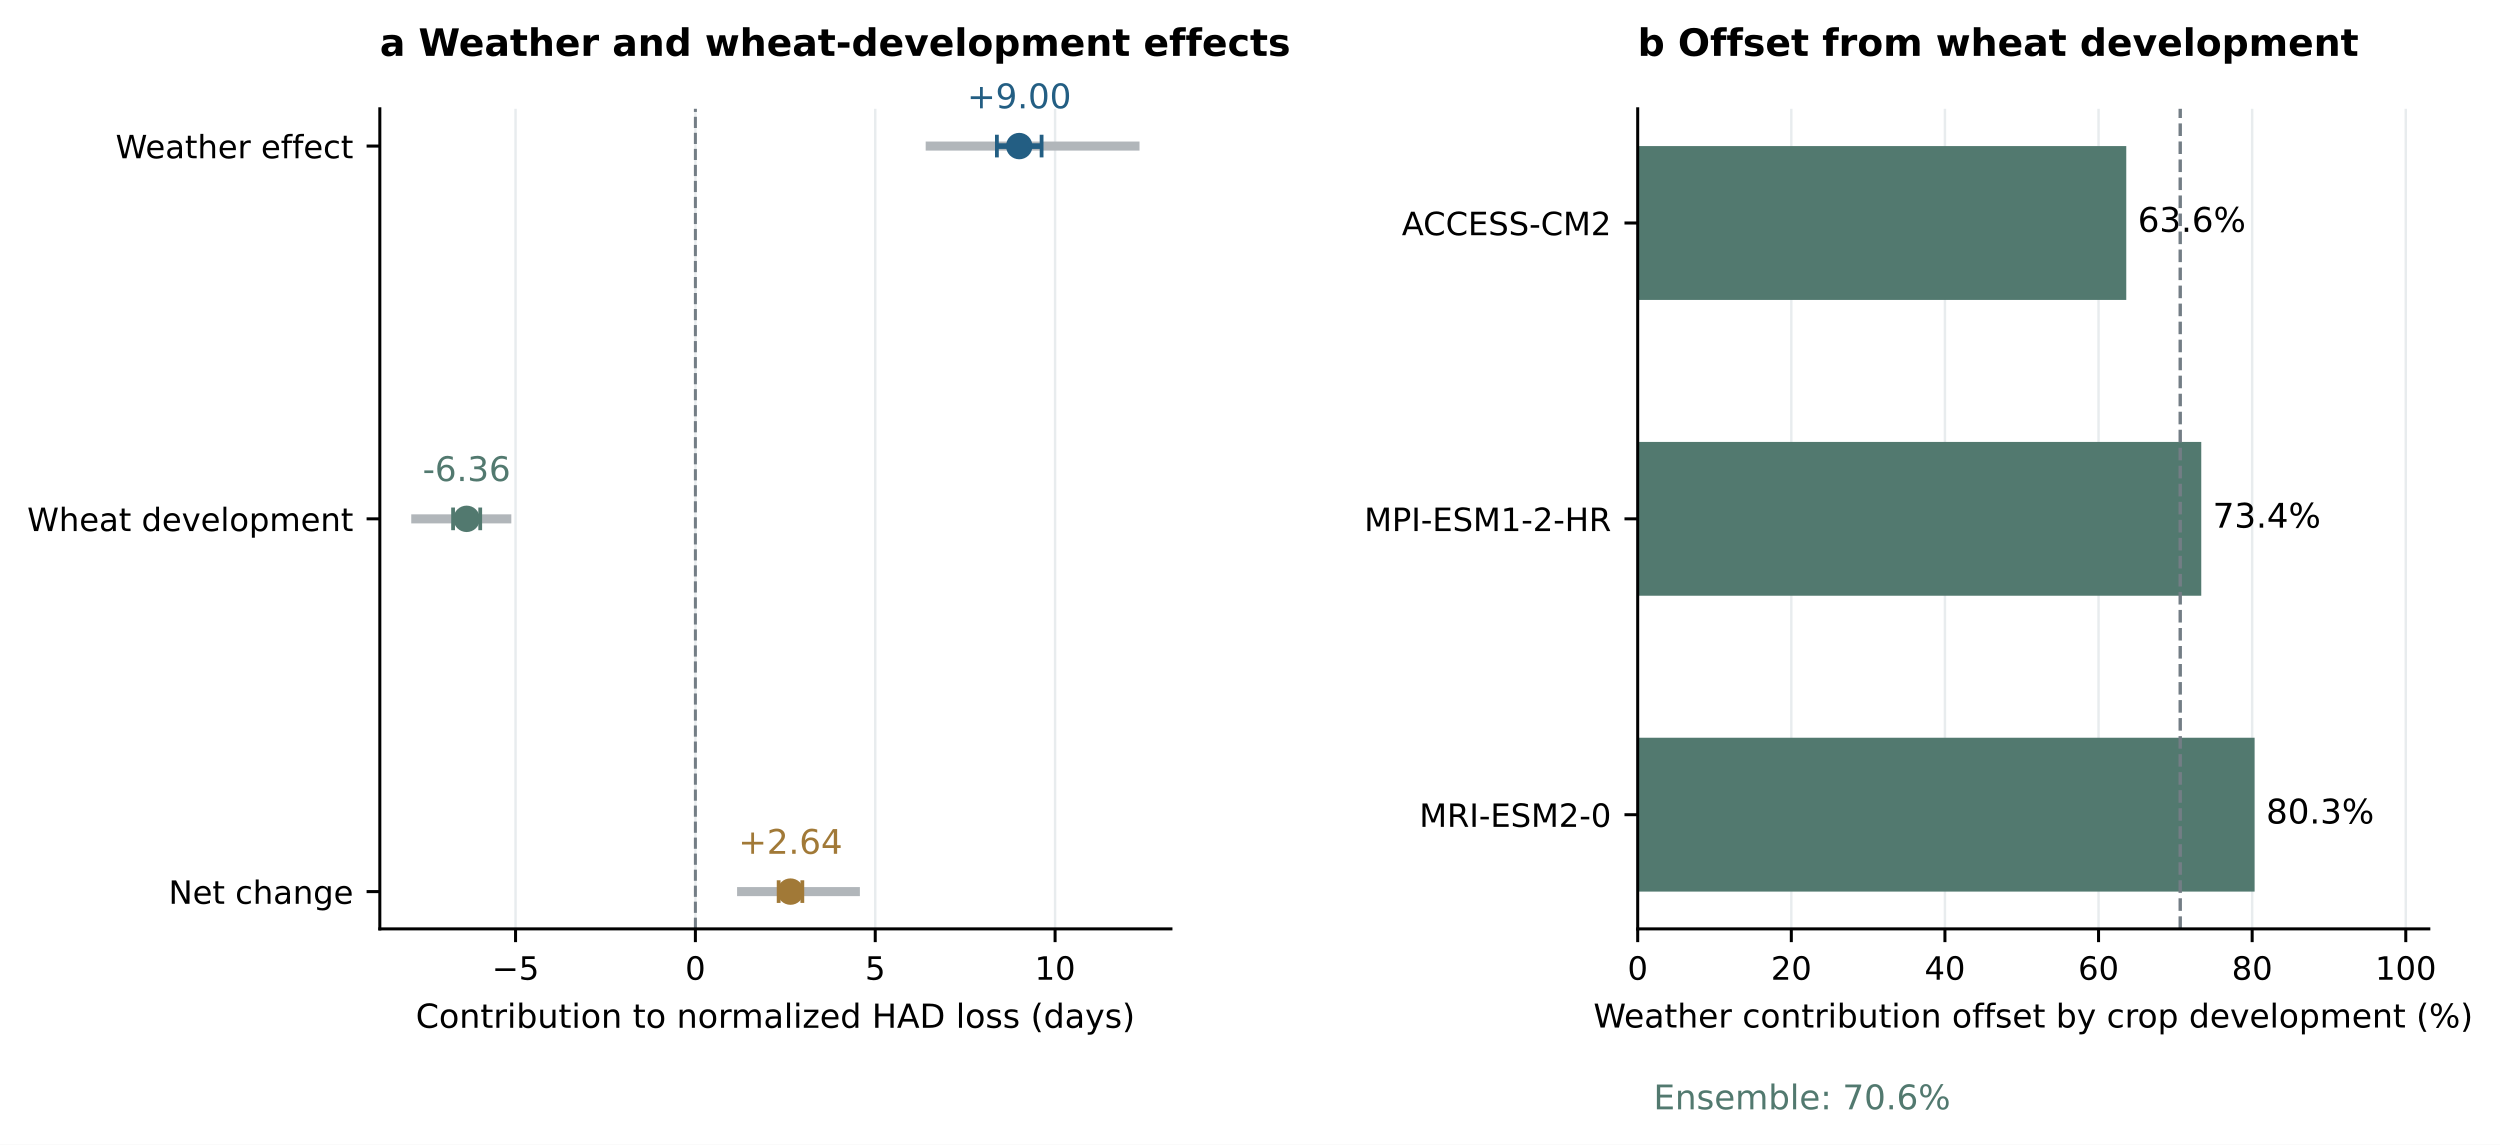
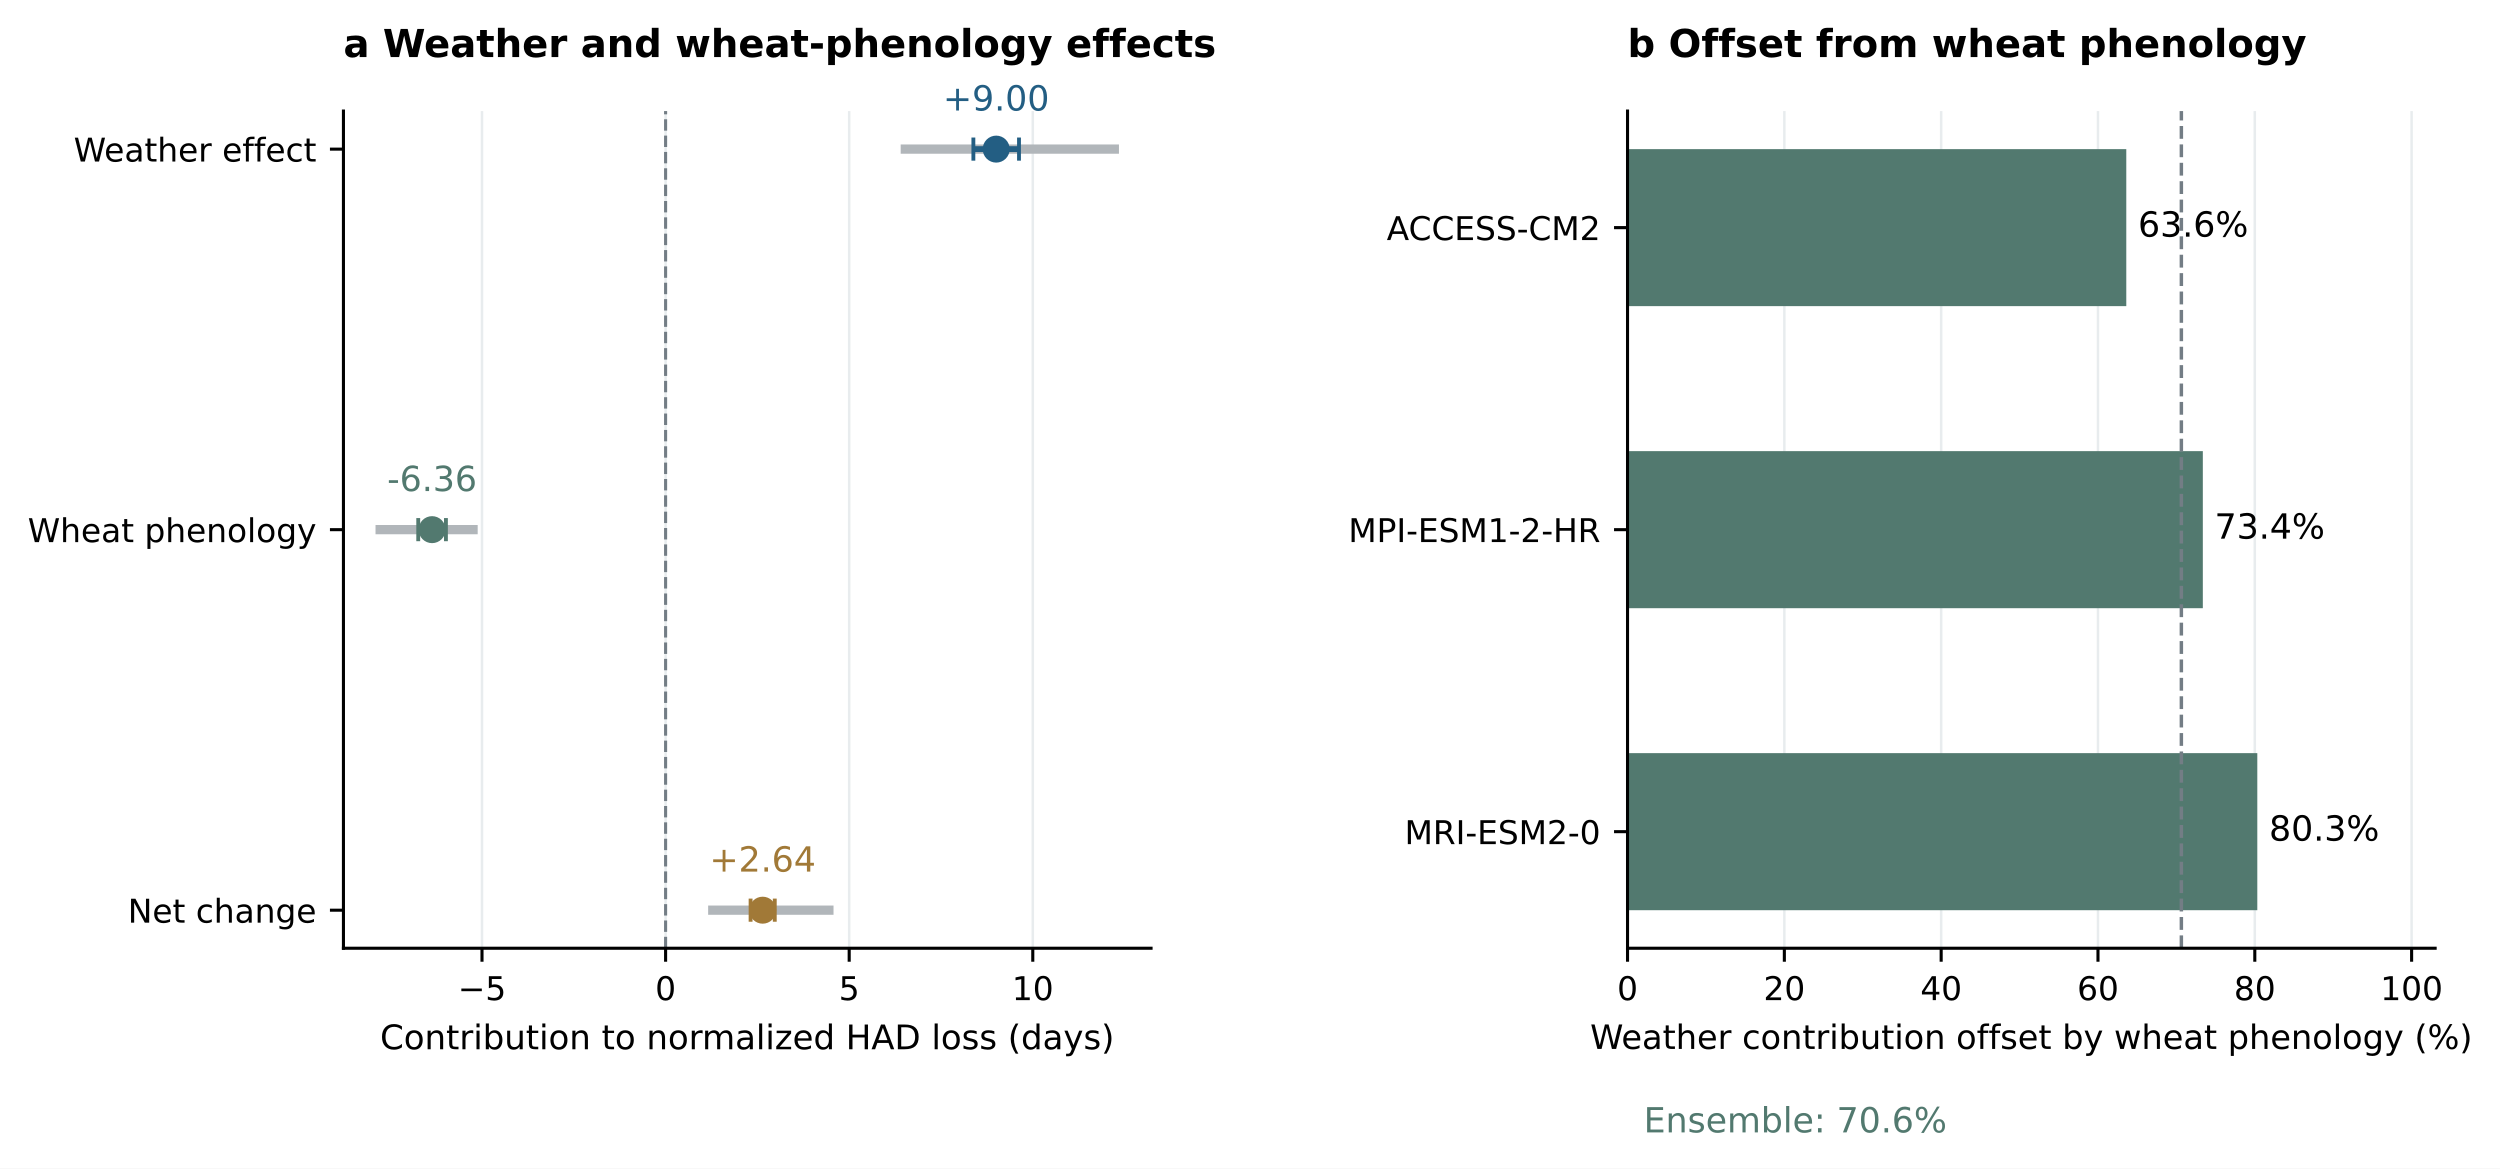
- <svg xmlns="http://www.w3.org/2000/svg" xmlns:xlink="http://www.w3.org/1999/xlink" width="661.757pt" height="302.998pt" viewBox="0 0 661.757 302.998" version="1.1">
+ <svg xmlns="http://www.w3.org/2000/svg" xmlns:xlink="http://www.w3.org/1999/xlink" width="648.25pt" height="302.998pt" viewBox="0 0 648.25 302.998" version="1.1">
  <defs>
    <style type="text/css">*{stroke-linejoin: round; stroke-linecap: butt}</style>
  </defs>
  <g id="figure_1">
    <g id="patch_1">
-       <path d="M 0 302.998  L 661.757 302.998  L 661.757 0  L 0 0  z " style="fill: #ffffff" />
+       <path d="M 0 302.998  L 648.25 302.998  L 648.25 0  L 0 0  z " style="fill: #ffffff" />
    </g>
    <g id="axes_1">
      <g id="patch_2">
-         <path d="M 100.539 245.878  L 309.95 245.878  L 309.95 28.798  L 100.539 28.798  z " style="fill: #ffffff" />
+         <path d="M 89.054 245.878  L 298.466 245.878  L 298.466 28.798  L 89.054 28.798  z " style="fill: #ffffff" />
      </g>
      <g id="matplotlib.axis_1">
        <g id="xtick_1">
          <g id="line2d_1">
-             <path d="M 136.468 245.878  L 136.468 28.798  " clip-path="url(#p4cf134e5eb)" style="fill: none; stroke: #e8ecee; stroke-width: 0.65; stroke-linecap: square" />
+             <path d="M 124.983 245.878  L 124.983 28.798  " clip-path="url(#p06cbbd6800)" style="fill: none; stroke: #e8ecee; stroke-width: 0.65; stroke-linecap: square" />
          </g>
          <g id="line2d_2">
            <defs>
-               <path id="m7d02f384c6" d="M 0 0  L 0 3.5  " style="stroke: #000000; stroke-width: 0.8" />
+               <path id="me4c705e9c7" d="M 0 0  L 0 3.5  " style="stroke: #000000; stroke-width: 0.8" />
            </defs>
            <g>
-               <use xlink:href="#m7d02f384c6" x="136.468" y="245.878" style="stroke: #000000; stroke-width: 0.8" />
+               <use xlink:href="#me4c705e9c7" x="124.983" y="245.878" style="stroke: #000000; stroke-width: 0.8" />
            </g>
          </g>
          <g id="text_1">
-             <text style="font-size: 8.5px; font-family: 'DejaVu Sans'; text-anchor: middle" x="136.468" y="259.336" transform="rotate(-0 136.4677 259.3364)">−5</text>
+             <text style="font-size: 8.5px; font-family: 'DejaVu Sans'; text-anchor: middle" x="124.983" y="259.336" transform="rotate(-0 124.9834 259.3364)">−5</text>
          </g>
        </g>
        <g id="xtick_2">
          <g id="line2d_3">
-             <path d="M 184.073 245.878  L 184.073 28.798  " clip-path="url(#p4cf134e5eb)" style="fill: none; stroke: #e8ecee; stroke-width: 0.65; stroke-linecap: square" />
+             <path d="M 172.589 245.878  L 172.589 28.798  " clip-path="url(#p06cbbd6800)" style="fill: none; stroke: #e8ecee; stroke-width: 0.65; stroke-linecap: square" />
          </g>
          <g id="line2d_4">
            <g>
-               <use xlink:href="#m7d02f384c6" x="184.073" y="245.878" style="stroke: #000000; stroke-width: 0.8" />
+               <use xlink:href="#me4c705e9c7" x="172.589" y="245.878" style="stroke: #000000; stroke-width: 0.8" />
            </g>
          </g>
          <g id="text_2">
-             <text style="font-size: 8.5px; font-family: 'DejaVu Sans'; text-anchor: middle" x="184.073" y="259.336" transform="rotate(-0 184.0732 259.3364)">0</text>
+             <text style="font-size: 8.5px; font-family: 'DejaVu Sans'; text-anchor: middle" x="172.589" y="259.336" transform="rotate(-0 172.5889 259.3364)">0</text>
          </g>
        </g>
        <g id="xtick_3">
          <g id="line2d_5">
-             <path d="M 231.679 245.878  L 231.679 28.798  " clip-path="url(#p4cf134e5eb)" style="fill: none; stroke: #e8ecee; stroke-width: 0.65; stroke-linecap: square" />
+             <path d="M 220.194 245.878  L 220.194 28.798  " clip-path="url(#p06cbbd6800)" style="fill: none; stroke: #e8ecee; stroke-width: 0.65; stroke-linecap: square" />
          </g>
          <g id="line2d_6">
            <g>
-               <use xlink:href="#m7d02f384c6" x="231.679" y="245.878" style="stroke: #000000; stroke-width: 0.8" />
+               <use xlink:href="#me4c705e9c7" x="220.194" y="245.878" style="stroke: #000000; stroke-width: 0.8" />
            </g>
          </g>
          <g id="text_3">
-             <text style="font-size: 8.5px; font-family: 'DejaVu Sans'; text-anchor: middle" x="231.679" y="259.336" transform="rotate(-0 231.6786 259.3364)">5</text>
+             <text style="font-size: 8.5px; font-family: 'DejaVu Sans'; text-anchor: middle" x="220.194" y="259.336" transform="rotate(-0 220.1943 259.3364)">5</text>
          </g>
        </g>
        <g id="xtick_4">
          <g id="line2d_7">
-             <path d="M 279.284 245.878  L 279.284 28.798  " clip-path="url(#p4cf134e5eb)" style="fill: none; stroke: #e8ecee; stroke-width: 0.65; stroke-linecap: square" />
+             <path d="M 267.8 245.878  L 267.8 28.798  " clip-path="url(#p06cbbd6800)" style="fill: none; stroke: #e8ecee; stroke-width: 0.65; stroke-linecap: square" />
          </g>
          <g id="line2d_8">
            <g>
-               <use xlink:href="#m7d02f384c6" x="279.284" y="245.878" style="stroke: #000000; stroke-width: 0.8" />
+               <use xlink:href="#me4c705e9c7" x="267.8" y="245.878" style="stroke: #000000; stroke-width: 0.8" />
            </g>
          </g>
          <g id="text_4">
-             <text style="font-size: 8.5px; font-family: 'DejaVu Sans'; text-anchor: middle" x="279.284" y="259.336" transform="rotate(-0 279.2841 259.3364)">10</text>
+             <text style="font-size: 8.5px; font-family: 'DejaVu Sans'; text-anchor: middle" x="267.8" y="259.336" transform="rotate(-0 267.7998 259.3364)">10</text>
          </g>
        </g>
        <g id="text_5">
-           <text style="font-size: 8.8px; font-family: 'DejaVu Sans'; text-anchor: middle" x="205.245" y="272.065" transform="rotate(-0 205.2445 272.0651)">Contribution to normalized HAD loss (days)</text>
+           <text style="font-size: 8.8px; font-family: 'DejaVu Sans'; text-anchor: middle" x="193.76" y="272.065" transform="rotate(-0 193.7602 272.0651)">Contribution to normalized HAD loss (days)</text>
        </g>
      </g>
      <g id="matplotlib.axis_2">
        <g id="ytick_1">
          <g id="line2d_9">
            <defs>
-               <path id="m8e1763ec1e" d="M 0 0  L -3.5 0  " style="stroke: #000000; stroke-width: 0.8" />
+               <path id="mc4acc1bf7c" d="M 0 0  L -3.5 0  " style="stroke: #000000; stroke-width: 0.8" />
            </defs>
            <g>
-               <use xlink:href="#m8e1763ec1e" x="100.539" y="38.666" style="stroke: #000000; stroke-width: 0.8" />
+               <use xlink:href="#mc4acc1bf7c" x="89.054" y="38.666" style="stroke: #000000; stroke-width: 0.8" />
            </g>
          </g>
          <g id="text_6">
-             <text style="font-size: 8.5px; font-family: 'DejaVu Sans'; text-anchor: end" x="93.539" y="41.895" transform="rotate(-0 93.53875 41.89505)">Weather effect</text>
+             <text style="font-size: 8.5px; font-family: 'DejaVu Sans'; text-anchor: end" x="82.054" y="41.895" transform="rotate(-0 82.05445 41.89505)">Weather effect</text>
          </g>
        </g>
        <g id="ytick_2">
          <g id="line2d_10">
            <g>
-               <use xlink:href="#m8e1763ec1e" x="100.539" y="137.338" style="stroke: #000000; stroke-width: 0.8" />
+               <use xlink:href="#mc4acc1bf7c" x="89.054" y="137.338" style="stroke: #000000; stroke-width: 0.8" />
            </g>
          </g>
          <g id="text_7">
-             <text style="font-size: 8.5px; font-family: 'DejaVu Sans'; text-anchor: end" x="93.539" y="140.568" transform="rotate(-0 93.53875 140.5678)">Wheat development</text>
+             <text style="font-size: 8.5px; font-family: 'DejaVu Sans'; text-anchor: end" x="82.054" y="140.568" transform="rotate(-0 82.05445 140.5678)">Wheat phenology</text>
          </g>
        </g>
        <g id="ytick_3">
          <g id="line2d_11">
            <g>
-               <use xlink:href="#m8e1763ec1e" x="100.539" y="236.011" style="stroke: #000000; stroke-width: 0.8" />
+               <use xlink:href="#mc4acc1bf7c" x="89.054" y="236.011" style="stroke: #000000; stroke-width: 0.8" />
            </g>
          </g>
          <g id="text_8">
-             <text style="font-size: 8.5px; font-family: 'DejaVu Sans'; text-anchor: end" x="93.539" y="239.241" transform="rotate(-0 93.53875 239.2405)">Net change</text>
+             <text style="font-size: 8.5px; font-family: 'DejaVu Sans'; text-anchor: end" x="82.054" y="239.241" transform="rotate(-0 82.05445 239.2405)">Net change</text>
          </g>
        </g>
      </g>
      <g id="line2d_12">
-         <path d="M 246.23 38.666  L 300.432 38.666  " clip-path="url(#p4cf134e5eb)" style="fill: none; stroke: #b1b6ba; stroke-width: 2.4; stroke-linecap: square" />
+         <path d="M 234.746 38.666  L 288.947 38.666  " clip-path="url(#p06cbbd6800)" style="fill: none; stroke: #b1b6ba; stroke-width: 2.4; stroke-linecap: square" />
      </g>
      <g id="LineCollection_1">
-         <path d="M 263.88 38.666  L 275.713 38.666  " clip-path="url(#p4cf134e5eb)" style="fill: none; stroke: #235e83; stroke-width: 1.5" />
+         <path d="M 252.396 38.666  L 264.228 38.666  " clip-path="url(#p06cbbd6800)" style="fill: none; stroke: #235e83; stroke-width: 1.5" />
      </g>
      <g id="line2d_13">
        <defs>
-           <path id="mb0e372f83e" d="M 0 3  L 0 -3  " style="stroke: #235e83" />
-         </defs>
-         <g clip-path="url(#p4cf134e5eb)">
-           <use xlink:href="#mb0e372f83e" x="263.88" y="38.666" style="fill: #235e83; stroke: #235e83" />
+           <path id="maaf6950da2" d="M 0 3  L 0 -3  " style="stroke: #235e83" />
+         </defs>
+         <g clip-path="url(#p06cbbd6800)">
+           <use xlink:href="#maaf6950da2" x="252.396" y="38.666" style="fill: #235e83; stroke: #235e83" />
        </g>
      </g>
      <g id="line2d_14">
-         <g clip-path="url(#p4cf134e5eb)">
-           <use xlink:href="#mb0e372f83e" x="275.713" y="38.666" style="fill: #235e83; stroke: #235e83" />
+         <g clip-path="url(#p06cbbd6800)">
+           <use xlink:href="#maaf6950da2" x="264.228" y="38.666" style="fill: #235e83; stroke: #235e83" />
        </g>
      </g>
      <g id="line2d_15">
-         <path d="M 110.057 137.338  L 134.148 137.338  " clip-path="url(#p4cf134e5eb)" style="fill: none; stroke: #b1b6ba; stroke-width: 2.4; stroke-linecap: square" />
+         <path d="M 98.573 137.338  L 122.664 137.338  " clip-path="url(#p06cbbd6800)" style="fill: none; stroke: #b1b6ba; stroke-width: 2.4; stroke-linecap: square" />
      </g>
      <g id="LineCollection_2">
-         <path d="M 119.932 137.338  L 127.114 137.338  " clip-path="url(#p4cf134e5eb)" style="fill: none; stroke: #52796f; stroke-width: 1.5" />
+         <path d="M 108.448 137.338  L 115.63 137.338  " clip-path="url(#p06cbbd6800)" style="fill: none; stroke: #52796f; stroke-width: 1.5" />
      </g>
      <g id="line2d_16">
        <defs>
-           <path id="me060f4281b" d="M 0 3  L 0 -3  " style="stroke: #52796f" />
-         </defs>
-         <g clip-path="url(#p4cf134e5eb)">
-           <use xlink:href="#me060f4281b" x="119.932" y="137.338" style="fill: #52796f; stroke: #52796f" />
+           <path id="mbe2233903d" d="M 0 3  L 0 -3  " style="stroke: #52796f" />
+         </defs>
+         <g clip-path="url(#p06cbbd6800)">
+           <use xlink:href="#mbe2233903d" x="108.448" y="137.338" style="fill: #52796f; stroke: #52796f" />
        </g>
      </g>
      <g id="line2d_17">
-         <g clip-path="url(#p4cf134e5eb)">
-           <use xlink:href="#me060f4281b" x="127.114" y="137.338" style="fill: #52796f; stroke: #52796f" />
+         <g clip-path="url(#p06cbbd6800)">
+           <use xlink:href="#mbe2233903d" x="115.63" y="137.338" style="fill: #52796f; stroke: #52796f" />
        </g>
      </g>
      <g id="line2d_18">
-         <path d="M 196.306 236.011  L 226.416 236.011  " clip-path="url(#p4cf134e5eb)" style="fill: none; stroke: #b1b6ba; stroke-width: 2.4; stroke-linecap: square" />
+         <path d="M 184.821 236.011  L 214.932 236.011  " clip-path="url(#p06cbbd6800)" style="fill: none; stroke: #b1b6ba; stroke-width: 2.4; stroke-linecap: square" />
      </g>
      <g id="LineCollection_3">
-         <path d="M 206.111 236.011  L 212.381 236.011  " clip-path="url(#p4cf134e5eb)" style="fill: none; stroke: #a17937; stroke-width: 1.5" />
+         <path d="M 194.627 236.011  L 200.897 236.011  " clip-path="url(#p06cbbd6800)" style="fill: none; stroke: #a17937; stroke-width: 1.5" />
      </g>
      <g id="line2d_19">
        <defs>
-           <path id="m99735a25d5" d="M 0 3  L 0 -3  " style="stroke: #a17937" />
-         </defs>
-         <g clip-path="url(#p4cf134e5eb)">
-           <use xlink:href="#m99735a25d5" x="206.111" y="236.011" style="fill: #a17937; stroke: #a17937" />
+           <path id="m52deab3ed9" d="M 0 3  L 0 -3  " style="stroke: #a17937" />
+         </defs>
+         <g clip-path="url(#p06cbbd6800)">
+           <use xlink:href="#m52deab3ed9" x="194.627" y="236.011" style="fill: #a17937; stroke: #a17937" />
        </g>
      </g>
      <g id="line2d_20">
-         <g clip-path="url(#p4cf134e5eb)">
-           <use xlink:href="#m99735a25d5" x="212.381" y="236.011" style="fill: #a17937; stroke: #a17937" />
+         <g clip-path="url(#p06cbbd6800)">
+           <use xlink:href="#m52deab3ed9" x="200.897" y="236.011" style="fill: #a17937; stroke: #a17937" />
        </g>
      </g>
      <g id="line2d_21">
-         <path d="M 184.073 245.878  L 184.073 28.798  " clip-path="url(#p4cf134e5eb)" style="fill: none; stroke-dasharray: 2.96,1.28; stroke-dashoffset: 0; stroke: #737d85; stroke-width: 0.8" />
+         <path d="M 172.589 245.878  L 172.589 28.798  " clip-path="url(#p06cbbd6800)" style="fill: none; stroke-dasharray: 2.96,1.28; stroke-dashoffset: 0; stroke: #737d85; stroke-width: 0.8" />
      </g>
      <g id="line2d_22">
        <defs>
-           <path id="m228198bb97" d="M 0 3  C 0.796 3 1.559 2.684 2.121 2.121  C 2.684 1.559 3 0.796 3 0  C 3 -0.796 2.684 -1.559 2.121 -2.121  C 1.559 -2.684 0.796 -3 0 -3  C -0.796 -3 -1.559 -2.684 -2.121 -2.121  C -2.684 -1.559 -3 -0.796 -3 0  C -3 0.796 -2.684 1.559 -2.121 2.121  C -1.559 2.684 -0.796 3 0 3  z " style="stroke: #235e83" />
-         </defs>
-         <g clip-path="url(#p4cf134e5eb)">
-           <use xlink:href="#m228198bb97" x="269.796" y="38.666" style="fill: #235e83; stroke: #235e83" />
+           <path id="m3871a956e7" d="M 0 3  C 0.796 3 1.559 2.684 2.121 2.121  C 2.684 1.559 3 0.796 3 0  C 3 -0.796 2.684 -1.559 2.121 -2.121  C 1.559 -2.684 0.796 -3 0 -3  C -0.796 -3 -1.559 -2.684 -2.121 -2.121  C -2.684 -1.559 -3 -0.796 -3 0  C -3 0.796 -2.684 1.559 -2.121 2.121  C -1.559 2.684 -0.796 3 0 3  z " style="stroke: #235e83" />
+         </defs>
+         <g clip-path="url(#p06cbbd6800)">
+           <use xlink:href="#m3871a956e7" x="258.312" y="38.666" style="fill: #235e83; stroke: #235e83" />
        </g>
      </g>
      <g id="line2d_23">
        <defs>
-           <path id="m2350a049b2" d="M 0 3  C 0.796 3 1.559 2.684 2.121 2.121  C 2.684 1.559 3 0.796 3 0  C 3 -0.796 2.684 -1.559 2.121 -2.121  C 1.559 -2.684 0.796 -3 0 -3  C -0.796 -3 -1.559 -2.684 -2.121 -2.121  C -2.684 -1.559 -3 -0.796 -3 0  C -3 0.796 -2.684 1.559 -2.121 2.121  C -1.559 2.684 -0.796 3 0 3  z " style="stroke: #52796f" />
-         </defs>
-         <g clip-path="url(#p4cf134e5eb)">
-           <use xlink:href="#m2350a049b2" x="123.523" y="137.338" style="fill: #52796f; stroke: #52796f" />
+           <path id="m42ee88a978" d="M 0 3  C 0.796 3 1.559 2.684 2.121 2.121  C 2.684 1.559 3 0.796 3 0  C 3 -0.796 2.684 -1.559 2.121 -2.121  C 1.559 -2.684 0.796 -3 0 -3  C -0.796 -3 -1.559 -2.684 -2.121 -2.121  C -2.684 -1.559 -3 -0.796 -3 0  C -3 0.796 -2.684 1.559 -2.121 2.121  C -1.559 2.684 -0.796 3 0 3  z " style="stroke: #52796f" />
+         </defs>
+         <g clip-path="url(#p06cbbd6800)">
+           <use xlink:href="#m42ee88a978" x="112.039" y="137.338" style="fill: #52796f; stroke: #52796f" />
        </g>
      </g>
      <g id="line2d_24">
        <defs>
-           <path id="mf79c460fa5" d="M 0 3  C 0.796 3 1.559 2.684 2.121 2.121  C 2.684 1.559 3 0.796 3 0  C 3 -0.796 2.684 -1.559 2.121 -2.121  C 1.559 -2.684 0.796 -3 0 -3  C -0.796 -3 -1.559 -2.684 -2.121 -2.121  C -2.684 -1.559 -3 -0.796 -3 0  C -3 0.796 -2.684 1.559 -2.121 2.121  C -1.559 2.684 -0.796 3 0 3  z " style="stroke: #a17937" />
-         </defs>
-         <g clip-path="url(#p4cf134e5eb)">
-           <use xlink:href="#mf79c460fa5" x="209.246" y="236.011" style="fill: #a17937; stroke: #a17937" />
+           <path id="m8ecae4b791" d="M 0 3  C 0.796 3 1.559 2.684 2.121 2.121  C 2.684 1.559 3 0.796 3 0  C 3 -0.796 2.684 -1.559 2.121 -2.121  C 1.559 -2.684 0.796 -3 0 -3  C -0.796 -3 -1.559 -2.684 -2.121 -2.121  C -2.684 -1.559 -3 -0.796 -3 0  C -3 0.796 -2.684 1.559 -2.121 2.121  C -1.559 2.684 -0.796 3 0 3  z " style="stroke: #a17937" />
+         </defs>
+         <g clip-path="url(#p06cbbd6800)">
+           <use xlink:href="#m8ecae4b791" x="197.762" y="236.011" style="fill: #a17937; stroke: #a17937" />
        </g>
      </g>
      <g id="patch_3">
-         <path d="M 100.539 245.878  L 100.539 28.798  " style="fill: none; stroke: #000000; stroke-width: 0.8; stroke-linejoin: miter; stroke-linecap: square" />
+         <path d="M 89.054 245.878  L 89.054 28.798  " style="fill: none; stroke: #000000; stroke-width: 0.8; stroke-linejoin: miter; stroke-linecap: square" />
      </g>
      <g id="patch_4">
-         <path d="M 100.539 245.878  L 309.95 245.878  " style="fill: none; stroke: #000000; stroke-width: 0.8; stroke-linejoin: miter; stroke-linecap: square" />
+         <path d="M 89.054 245.878  L 298.466 245.878  " style="fill: none; stroke: #000000; stroke-width: 0.8; stroke-linejoin: miter; stroke-linecap: square" />
      </g>
      <g id="text_9">
-         <text style="font-size: 9px; font-family: 'DejaVu Sans'; text-anchor: middle; fill: #235e83" x="269.796" y="28.666" transform="rotate(-0 269.7964 28.66571)">+9.00</text>
+         <text style="font-size: 9px; font-family: 'DejaVu Sans'; text-anchor: middle; fill: #235e83" x="258.312" y="28.666" transform="rotate(-0 258.3121 28.66571)">+9.00</text>
      </g>
      <g id="text_10">
-         <text style="font-size: 9px; font-family: 'DejaVu Sans'; text-anchor: middle; fill: #52796f" x="123.523" y="127.338" transform="rotate(-0 123.5229 127.3384)">-6.36</text>
+         <text style="font-size: 9px; font-family: 'DejaVu Sans'; text-anchor: middle; fill: #52796f" x="112.039" y="127.338" transform="rotate(-0 112.0386 127.3384)">-6.36</text>
      </g>
      <g id="text_11">
-         <text style="font-size: 9px; font-family: 'DejaVu Sans'; text-anchor: middle; fill: #a17937" x="209.246" y="226.011" transform="rotate(-0 209.2461 226.0112)">+2.64</text>
+         <text style="font-size: 9px; font-family: 'DejaVu Sans'; text-anchor: middle; fill: #a17937" x="197.762" y="226.011" transform="rotate(-0 197.7618 226.0112)">+2.64</text>
      </g>
      <g id="text_12">
-         <text style="font-weight: 700; font-size: 10px; font-family: 'DejaVu Sans'; text-anchor: start" x="100.539" y="14.798" transform="rotate(-0 100.5387 14.79844)">a   Weather and wheat-development effects</text>
+         <text style="font-weight: 700; font-size: 10px; font-family: 'DejaVu Sans'; text-anchor: start" x="89.054" y="14.798" transform="rotate(-0 89.05445 14.79844)">a   Weather and wheat-phenology effects</text>
      </g>
    </g>
    <g id="axes_2">
      <g id="patch_5">
-         <path d="M 433.503 245.878  L 642.915 245.878  L 642.915 28.798  L 433.503 28.798  z " style="fill: #ffffff" />
+         <path d="M 422.019 245.878  L 631.43 245.878  L 631.43 28.798  L 422.019 28.798  z " style="fill: #ffffff" />
      </g>
      <g id="matplotlib.axis_3">
        <g id="xtick_5">
          <g id="line2d_25">
-             <path d="M 433.503 245.878  L 433.503 28.798  " clip-path="url(#pf849462922)" style="fill: none; stroke: #e8ecee; stroke-width: 0.65; stroke-linecap: square" />
+             <path d="M 422.019 245.878  L 422.019 28.798  " clip-path="url(#pea1502f2eb)" style="fill: none; stroke: #e8ecee; stroke-width: 0.65; stroke-linecap: square" />
          </g>
          <g id="line2d_26">
            <g>
-               <use xlink:href="#m7d02f384c6" x="433.503" y="245.878" style="stroke: #000000; stroke-width: 0.8" />
+               <use xlink:href="#me4c705e9c7" x="422.019" y="245.878" style="stroke: #000000; stroke-width: 0.8" />
            </g>
          </g>
          <g id="text_13">
-             <text style="font-size: 8.5px; font-family: 'DejaVu Sans'; text-anchor: middle" x="433.503" y="259.336" transform="rotate(-0 433.5032 259.3364)">0</text>
+             <text style="font-size: 8.5px; font-family: 'DejaVu Sans'; text-anchor: middle" x="422.019" y="259.336" transform="rotate(-0 422.0189 259.3364)">0</text>
          </g>
        </g>
        <g id="xtick_6">
          <g id="line2d_27">
-             <path d="M 474.166 245.878  L 474.166 28.798  " clip-path="url(#pf849462922)" style="fill: none; stroke: #e8ecee; stroke-width: 0.65; stroke-linecap: square" />
+             <path d="M 462.681 245.878  L 462.681 28.798  " clip-path="url(#pea1502f2eb)" style="fill: none; stroke: #e8ecee; stroke-width: 0.65; stroke-linecap: square" />
          </g>
          <g id="line2d_28">
            <g>
-               <use xlink:href="#m7d02f384c6" x="474.166" y="245.878" style="stroke: #000000; stroke-width: 0.8" />
+               <use xlink:href="#me4c705e9c7" x="462.681" y="245.878" style="stroke: #000000; stroke-width: 0.8" />
            </g>
          </g>
          <g id="text_14">
-             <text style="font-size: 8.5px; font-family: 'DejaVu Sans'; text-anchor: middle" x="474.166" y="259.336" transform="rotate(-0 474.1656 259.3364)">20</text>
+             <text style="font-size: 8.5px; font-family: 'DejaVu Sans'; text-anchor: middle" x="462.681" y="259.336" transform="rotate(-0 462.6813 259.3364)">20</text>
          </g>
        </g>
        <g id="xtick_7">
          <g id="line2d_29">
-             <path d="M 514.828 245.878  L 514.828 28.798  " clip-path="url(#pf849462922)" style="fill: none; stroke: #e8ecee; stroke-width: 0.65; stroke-linecap: square" />
+             <path d="M 503.344 245.878  L 503.344 28.798  " clip-path="url(#pea1502f2eb)" style="fill: none; stroke: #e8ecee; stroke-width: 0.65; stroke-linecap: square" />
          </g>
          <g id="line2d_30">
            <g>
-               <use xlink:href="#m7d02f384c6" x="514.828" y="245.878" style="stroke: #000000; stroke-width: 0.8" />
+               <use xlink:href="#me4c705e9c7" x="503.344" y="245.878" style="stroke: #000000; stroke-width: 0.8" />
            </g>
          </g>
          <g id="text_15">
-             <text style="font-size: 8.5px; font-family: 'DejaVu Sans'; text-anchor: middle" x="514.828" y="259.336" transform="rotate(-0 514.8281 259.3364)">40</text>
+             <text style="font-size: 8.5px; font-family: 'DejaVu Sans'; text-anchor: middle" x="503.344" y="259.336" transform="rotate(-0 503.3438 259.3364)">40</text>
          </g>
        </g>
        <g id="xtick_8">
          <g id="line2d_31">
-             <path d="M 555.49 245.878  L 555.49 28.798  " clip-path="url(#pf849462922)" style="fill: none; stroke: #e8ecee; stroke-width: 0.65; stroke-linecap: square" />
+             <path d="M 544.006 245.878  L 544.006 28.798  " clip-path="url(#pea1502f2eb)" style="fill: none; stroke: #e8ecee; stroke-width: 0.65; stroke-linecap: square" />
          </g>
          <g id="line2d_32">
            <g>
-               <use xlink:href="#m7d02f384c6" x="555.49" y="245.878" style="stroke: #000000; stroke-width: 0.8" />
+               <use xlink:href="#me4c705e9c7" x="544.006" y="245.878" style="stroke: #000000; stroke-width: 0.8" />
            </g>
          </g>
          <g id="text_16">
-             <text style="font-size: 8.5px; font-family: 'DejaVu Sans'; text-anchor: middle" x="555.49" y="259.336" transform="rotate(-0 555.4905 259.3364)">60</text>
+             <text style="font-size: 8.5px; font-family: 'DejaVu Sans'; text-anchor: middle" x="544.006" y="259.336" transform="rotate(-0 544.0062 259.3364)">60</text>
          </g>
        </g>
        <g id="xtick_9">
          <g id="line2d_33">
-             <path d="M 596.153 245.878  L 596.153 28.798  " clip-path="url(#pf849462922)" style="fill: none; stroke: #e8ecee; stroke-width: 0.65; stroke-linecap: square" />
+             <path d="M 584.669 245.878  L 584.669 28.798  " clip-path="url(#pea1502f2eb)" style="fill: none; stroke: #e8ecee; stroke-width: 0.65; stroke-linecap: square" />
          </g>
          <g id="line2d_34">
            <g>
-               <use xlink:href="#m7d02f384c6" x="596.153" y="245.878" style="stroke: #000000; stroke-width: 0.8" />
+               <use xlink:href="#me4c705e9c7" x="584.669" y="245.878" style="stroke: #000000; stroke-width: 0.8" />
            </g>
          </g>
          <g id="text_17">
-             <text style="font-size: 8.5px; font-family: 'DejaVu Sans'; text-anchor: middle" x="596.153" y="259.336" transform="rotate(-0 596.1529 259.3364)">80</text>
+             <text style="font-size: 8.5px; font-family: 'DejaVu Sans'; text-anchor: middle" x="584.669" y="259.336" transform="rotate(-0 584.6686 259.3364)">80</text>
          </g>
        </g>
        <g id="xtick_10">
          <g id="line2d_35">
-             <path d="M 636.815 245.878  L 636.815 28.798  " clip-path="url(#pf849462922)" style="fill: none; stroke: #e8ecee; stroke-width: 0.65; stroke-linecap: square" />
+             <path d="M 625.331 245.878  L 625.331 28.798  " clip-path="url(#pea1502f2eb)" style="fill: none; stroke: #e8ecee; stroke-width: 0.65; stroke-linecap: square" />
          </g>
          <g id="line2d_36">
            <g>
-               <use xlink:href="#m7d02f384c6" x="636.815" y="245.878" style="stroke: #000000; stroke-width: 0.8" />
+               <use xlink:href="#me4c705e9c7" x="625.331" y="245.878" style="stroke: #000000; stroke-width: 0.8" />
            </g>
          </g>
          <g id="text_18">
-             <text style="font-size: 8.5px; font-family: 'DejaVu Sans'; text-anchor: middle" x="636.815" y="259.336" transform="rotate(-0 636.8154 259.3364)">100</text>
+             <text style="font-size: 8.5px; font-family: 'DejaVu Sans'; text-anchor: middle" x="625.331" y="259.336" transform="rotate(-0 625.3311 259.3364)">100</text>
          </g>
        </g>
        <g id="text_19">
-           <text style="font-size: 8.7px; font-family: 'DejaVu Sans'; text-anchor: middle" x="538.209" y="271.989" transform="rotate(-0 538.209 271.9891)">Weather contribution offset by crop development (%)</text>
+           <text style="font-size: 8.7px; font-family: 'DejaVu Sans'; text-anchor: middle" x="526.725" y="271.989" transform="rotate(-0 526.7247 271.9891)">Weather contribution offset by wheat phenology (%)</text>
        </g>
      </g>
      <g id="matplotlib.axis_4">
        <g id="ytick_4">
          <g id="line2d_37">
            <g>
-               <use xlink:href="#m8e1763ec1e" x="433.503" y="59.027" style="stroke: #000000; stroke-width: 0.8" />
+               <use xlink:href="#mc4acc1bf7c" x="422.019" y="59.027" style="stroke: #000000; stroke-width: 0.8" />
            </g>
          </g>
          <g id="text_20">
-             <text style="font-size: 8.5px; font-family: 'DejaVu Sans'; text-anchor: end" x="426.503" y="62.256" transform="rotate(-0 426.5032 62.25575)">ACCESS-CM2</text>
+             <text style="font-size: 8.5px; font-family: 'DejaVu Sans'; text-anchor: end" x="415.019" y="62.256" transform="rotate(-0 415.0189 62.25575)">ACCESS-CM2</text>
          </g>
        </g>
        <g id="ytick_5">
          <g id="line2d_38">
            <g>
-               <use xlink:href="#m8e1763ec1e" x="433.503" y="137.338" style="stroke: #000000; stroke-width: 0.8" />
+               <use xlink:href="#mc4acc1bf7c" x="422.019" y="137.338" style="stroke: #000000; stroke-width: 0.8" />
            </g>
          </g>
          <g id="text_21">
-             <text style="font-size: 8.5px; font-family: 'DejaVu Sans'; text-anchor: end" x="426.503" y="140.567" transform="rotate(-0 426.5032 140.5674)">MPI-ESM1-2-HR</text>
+             <text style="font-size: 8.5px; font-family: 'DejaVu Sans'; text-anchor: end" x="415.019" y="140.567" transform="rotate(-0 415.0189 140.5674)">MPI-ESM1-2-HR</text>
          </g>
        </g>
        <g id="ytick_6">
          <g id="line2d_39">
            <g>
-               <use xlink:href="#m8e1763ec1e" x="433.503" y="215.65" style="stroke: #000000; stroke-width: 0.8" />
+               <use xlink:href="#mc4acc1bf7c" x="422.019" y="215.65" style="stroke: #000000; stroke-width: 0.8" />
            </g>
          </g>
          <g id="text_22">
-             <text style="font-size: 8.5px; font-family: 'DejaVu Sans'; text-anchor: end" x="426.503" y="218.879" transform="rotate(-0 426.5032 218.8791)">MRI-ESM2-0</text>
+             <text style="font-size: 8.5px; font-family: 'DejaVu Sans'; text-anchor: end" x="415.019" y="218.879" transform="rotate(-0 415.0189 218.8791)">MRI-ESM2-0</text>
          </g>
        </g>
      </g>
      <g id="patch_6">
-         <path d="M 433.503 38.666  L 562.83 38.666  L 562.83 79.388  L 433.503 79.388  z " clip-path="url(#pf849462922)" style="fill: #52796f" />
+         <path d="M 422.019 38.666  L 551.346 38.666  L 551.346 79.388  L 422.019 79.388  z " clip-path="url(#pea1502f2eb)" style="fill: #52796f" />
      </g>
      <g id="patch_7">
-         <path d="M 433.503 116.977  L 582.679 116.977  L 582.679 157.699  L 433.503 157.699  z " clip-path="url(#pf849462922)" style="fill: #52796f" />
+         <path d="M 422.019 116.977  L 571.194 116.977  L 571.194 157.699  L 422.019 157.699  z " clip-path="url(#pea1502f2eb)" style="fill: #52796f" />
      </g>
      <g id="patch_8">
-         <path d="M 433.503 195.289  L 596.804 195.289  L 596.804 236.011  L 433.503 236.011  z " clip-path="url(#pf849462922)" style="fill: #52796f" />
+         <path d="M 422.019 195.289  L 585.319 195.289  L 585.319 236.011  L 422.019 236.011  z " clip-path="url(#pea1502f2eb)" style="fill: #52796f" />
      </g>
      <g id="line2d_40">
-         <path d="M 577.112 245.878  L 577.112 28.798  " clip-path="url(#pf849462922)" style="fill: none; stroke-dasharray: 3.33,1.44; stroke-dashoffset: 0; stroke: #737d85; stroke-width: 0.9" />
+         <path d="M 565.628 245.878  L 565.628 28.798  " clip-path="url(#pea1502f2eb)" style="fill: none; stroke-dasharray: 3.33,1.44; stroke-dashoffset: 0; stroke: #737d85; stroke-width: 0.9" />
      </g>
      <g id="patch_9">
-         <path d="M 433.503 245.878  L 433.503 28.798  " style="fill: none; stroke: #000000; stroke-width: 0.8; stroke-linejoin: miter; stroke-linecap: square" />
+         <path d="M 422.019 245.878  L 422.019 28.798  " style="fill: none; stroke: #000000; stroke-width: 0.8; stroke-linejoin: miter; stroke-linecap: square" />
      </g>
      <g id="patch_10">
-         <path d="M 433.503 245.878  L 642.915 245.878  " style="fill: none; stroke: #000000; stroke-width: 0.8; stroke-linejoin: miter; stroke-linecap: square" />
+         <path d="M 422.019 245.878  L 631.43 245.878  " style="fill: none; stroke: #000000; stroke-width: 0.8; stroke-linejoin: miter; stroke-linecap: square" />
      </g>
      <g id="text_23">
-         <text style="font-size: 9px; font-family: 'DejaVu Sans'; text-anchor: start" x="565.88" y="61.365" transform="rotate(-0 565.88 61.36464)">63.6%</text>
+         <text style="font-size: 9px; font-family: 'DejaVu Sans'; text-anchor: start" x="554.396" y="61.365" transform="rotate(-0 554.3957 61.36464)">63.6%</text>
      </g>
      <g id="text_24">
-         <text style="font-size: 9px; font-family: 'DejaVu Sans'; text-anchor: start" x="585.728" y="139.676" transform="rotate(-0 585.7283 139.6763)">73.4%</text>
+         <text style="font-size: 9px; font-family: 'DejaVu Sans'; text-anchor: start" x="574.244" y="139.676" transform="rotate(-0 574.244 139.6763)">73.4%</text>
      </g>
      <g id="text_25">
-         <text style="font-size: 9px; font-family: 'DejaVu Sans'; text-anchor: start" x="599.853" y="217.988" transform="rotate(-0 599.8534 217.988)">80.3%</text>
+         <text style="font-size: 9px; font-family: 'DejaVu Sans'; text-anchor: start" x="588.369" y="217.988" transform="rotate(-0 588.3691 217.988)">80.3%</text>
      </g>
      <g id="text_26">
-         <text style="font-size: 9px; font-family: 'DejaVu Sans'; text-anchor: start; fill: #52796f" x="437.691" y="293.636" transform="rotate(-0 437.6914 293.636)">Ensemble: 70.6%</text>
+         <text style="font-size: 9px; font-family: 'DejaVu Sans'; text-anchor: start; fill: #52796f" x="426.207" y="293.636" transform="rotate(-0 426.2071 293.636)">Ensemble: 70.6%</text>
      </g>
      <g id="text_27">
-         <text style="font-weight: 700; font-size: 10px; font-family: 'DejaVu Sans'; text-anchor: start" x="433.503" y="14.798" transform="rotate(-0 433.5032 14.79844)">b   Offset from wheat development</text>
+         <text style="font-weight: 700; font-size: 10px; font-family: 'DejaVu Sans'; text-anchor: start" x="422.019" y="14.798" transform="rotate(-0 422.0189 14.79844)">b   Offset from wheat phenology</text>
      </g>
    </g>
  </g>
  <defs>
-     <clipPath id="p4cf134e5eb">
-       <rect x="100.539" y="28.798" width="209.412" height="217.08" />
+     <clipPath id="p06cbbd6800">
+       <rect x="89.054" y="28.798" width="209.412" height="217.08" />
    </clipPath>
-     <clipPath id="pf849462922">
-       <rect x="433.503" y="28.798" width="209.412" height="217.08" />
+     <clipPath id="pea1502f2eb">
+       <rect x="422.019" y="28.798" width="209.412" height="217.08" />
    </clipPath>
  </defs>
</svg>
